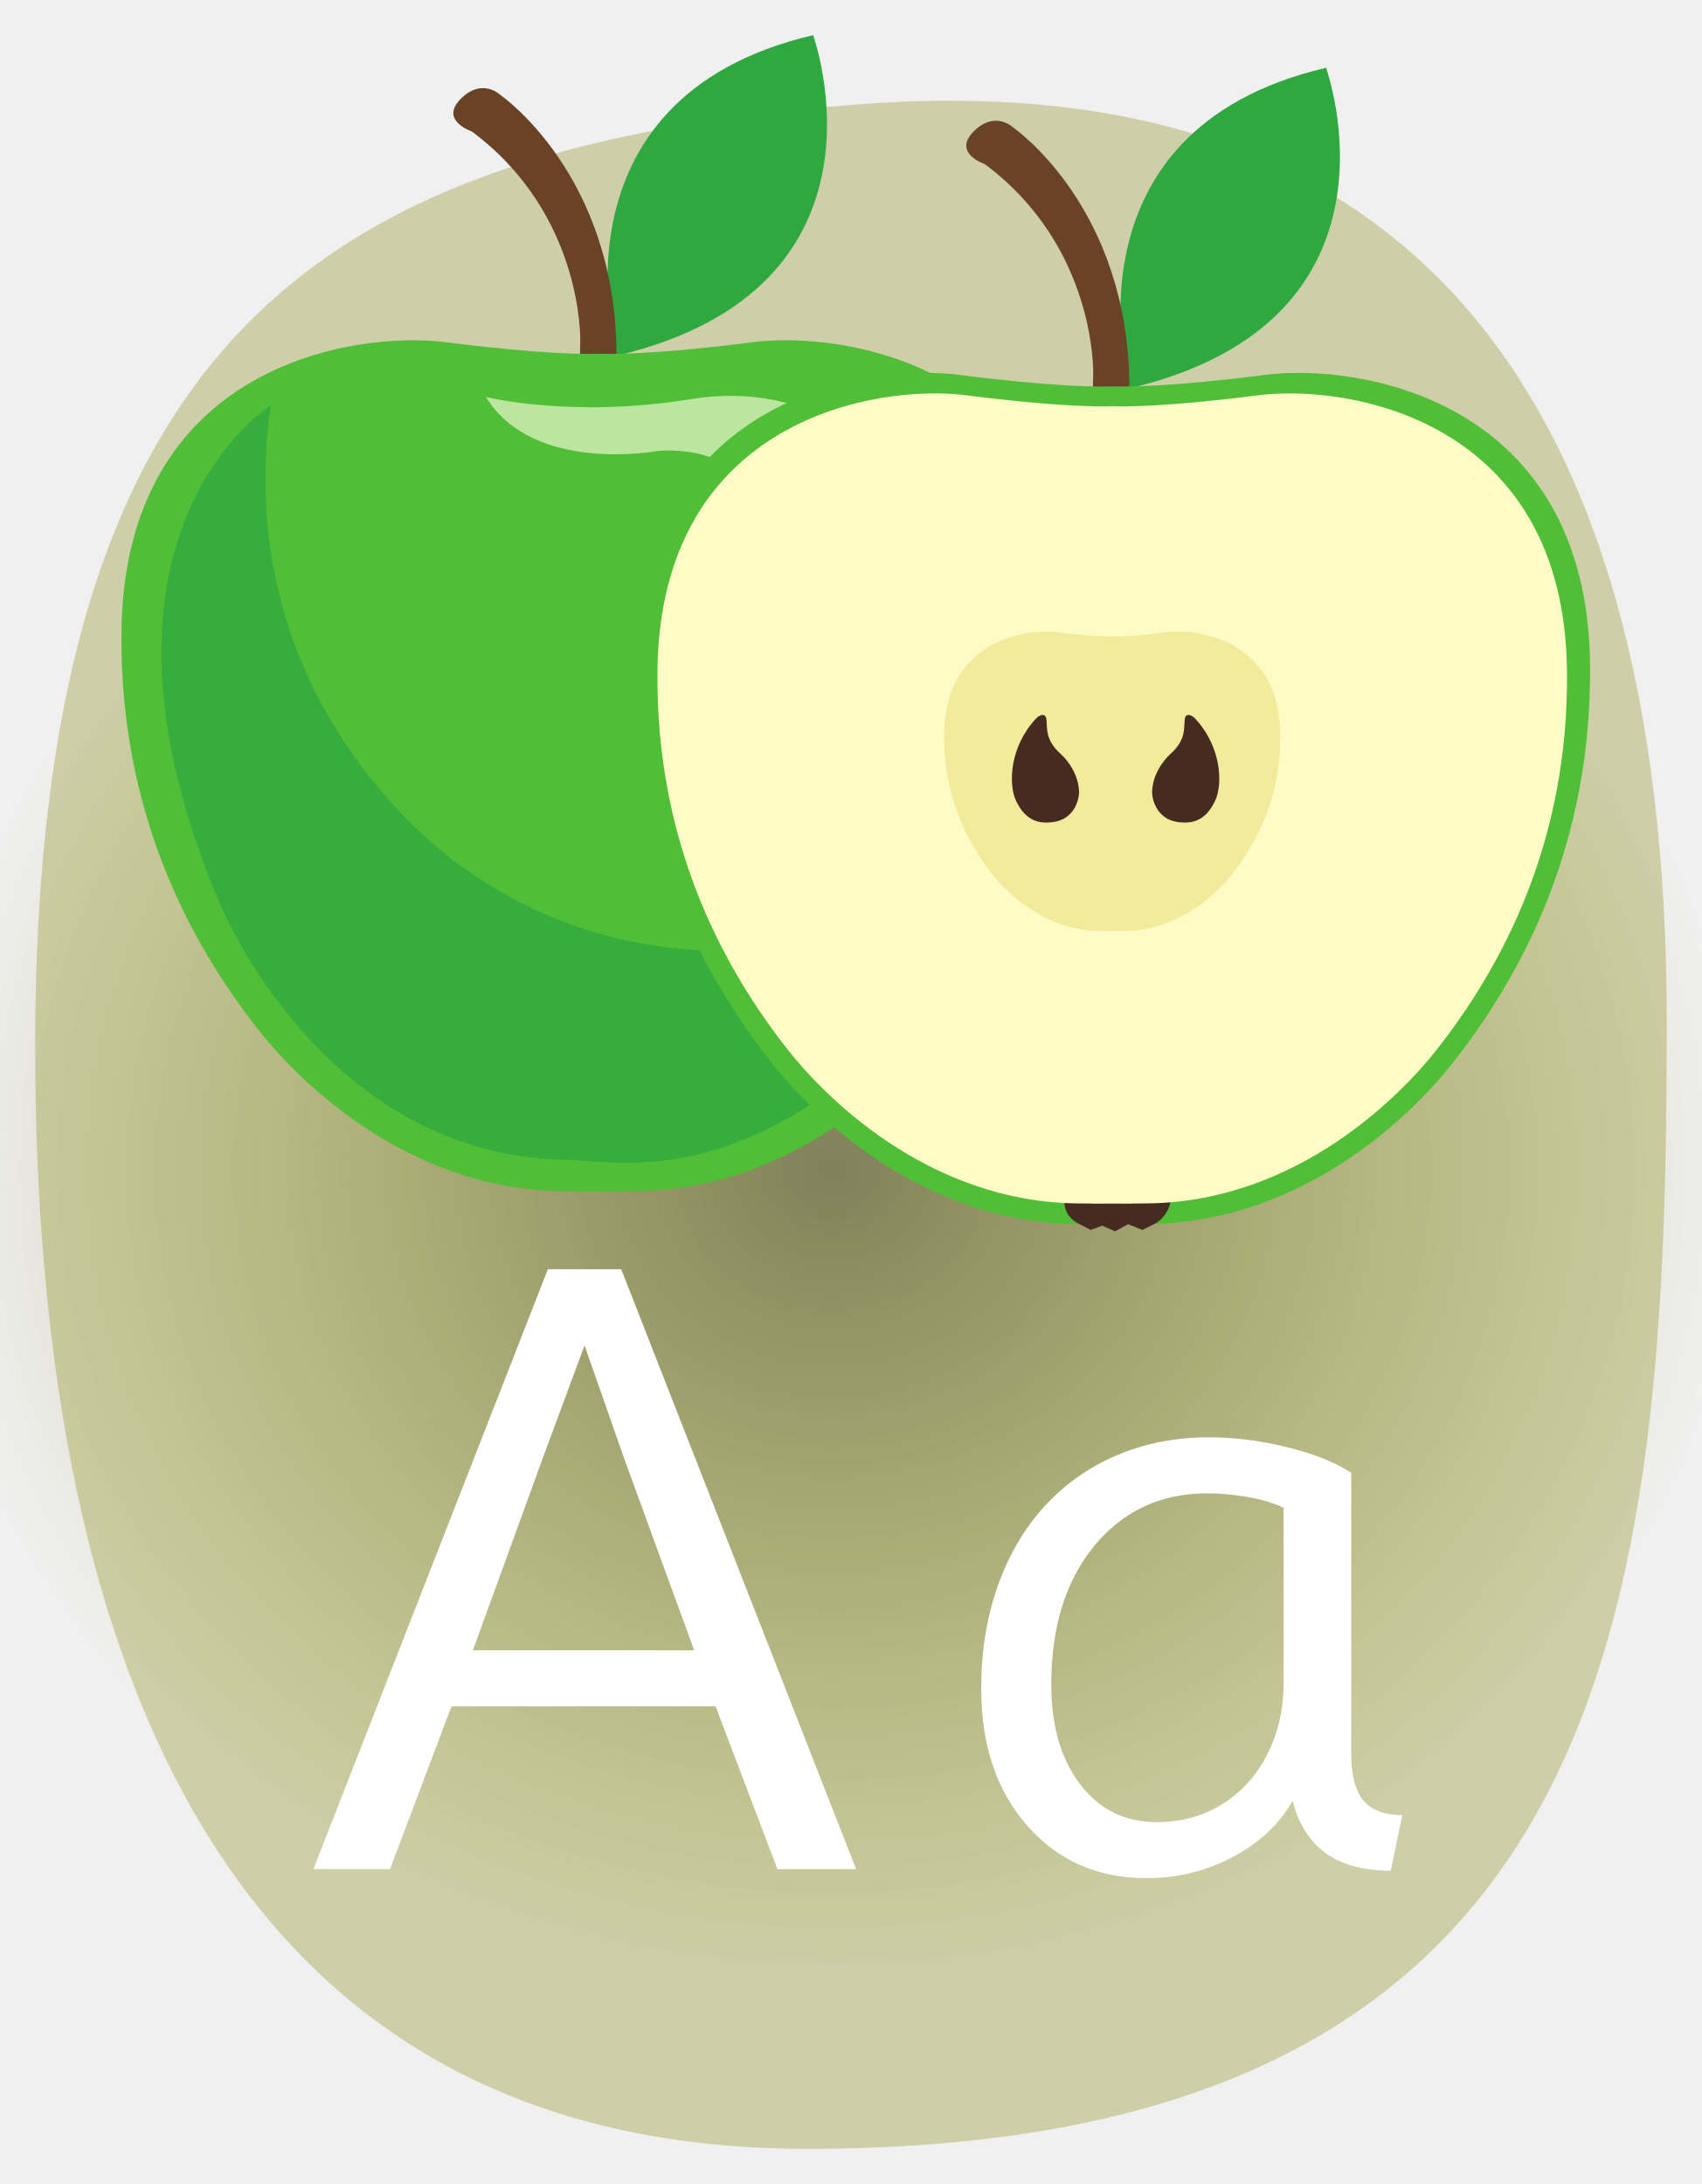
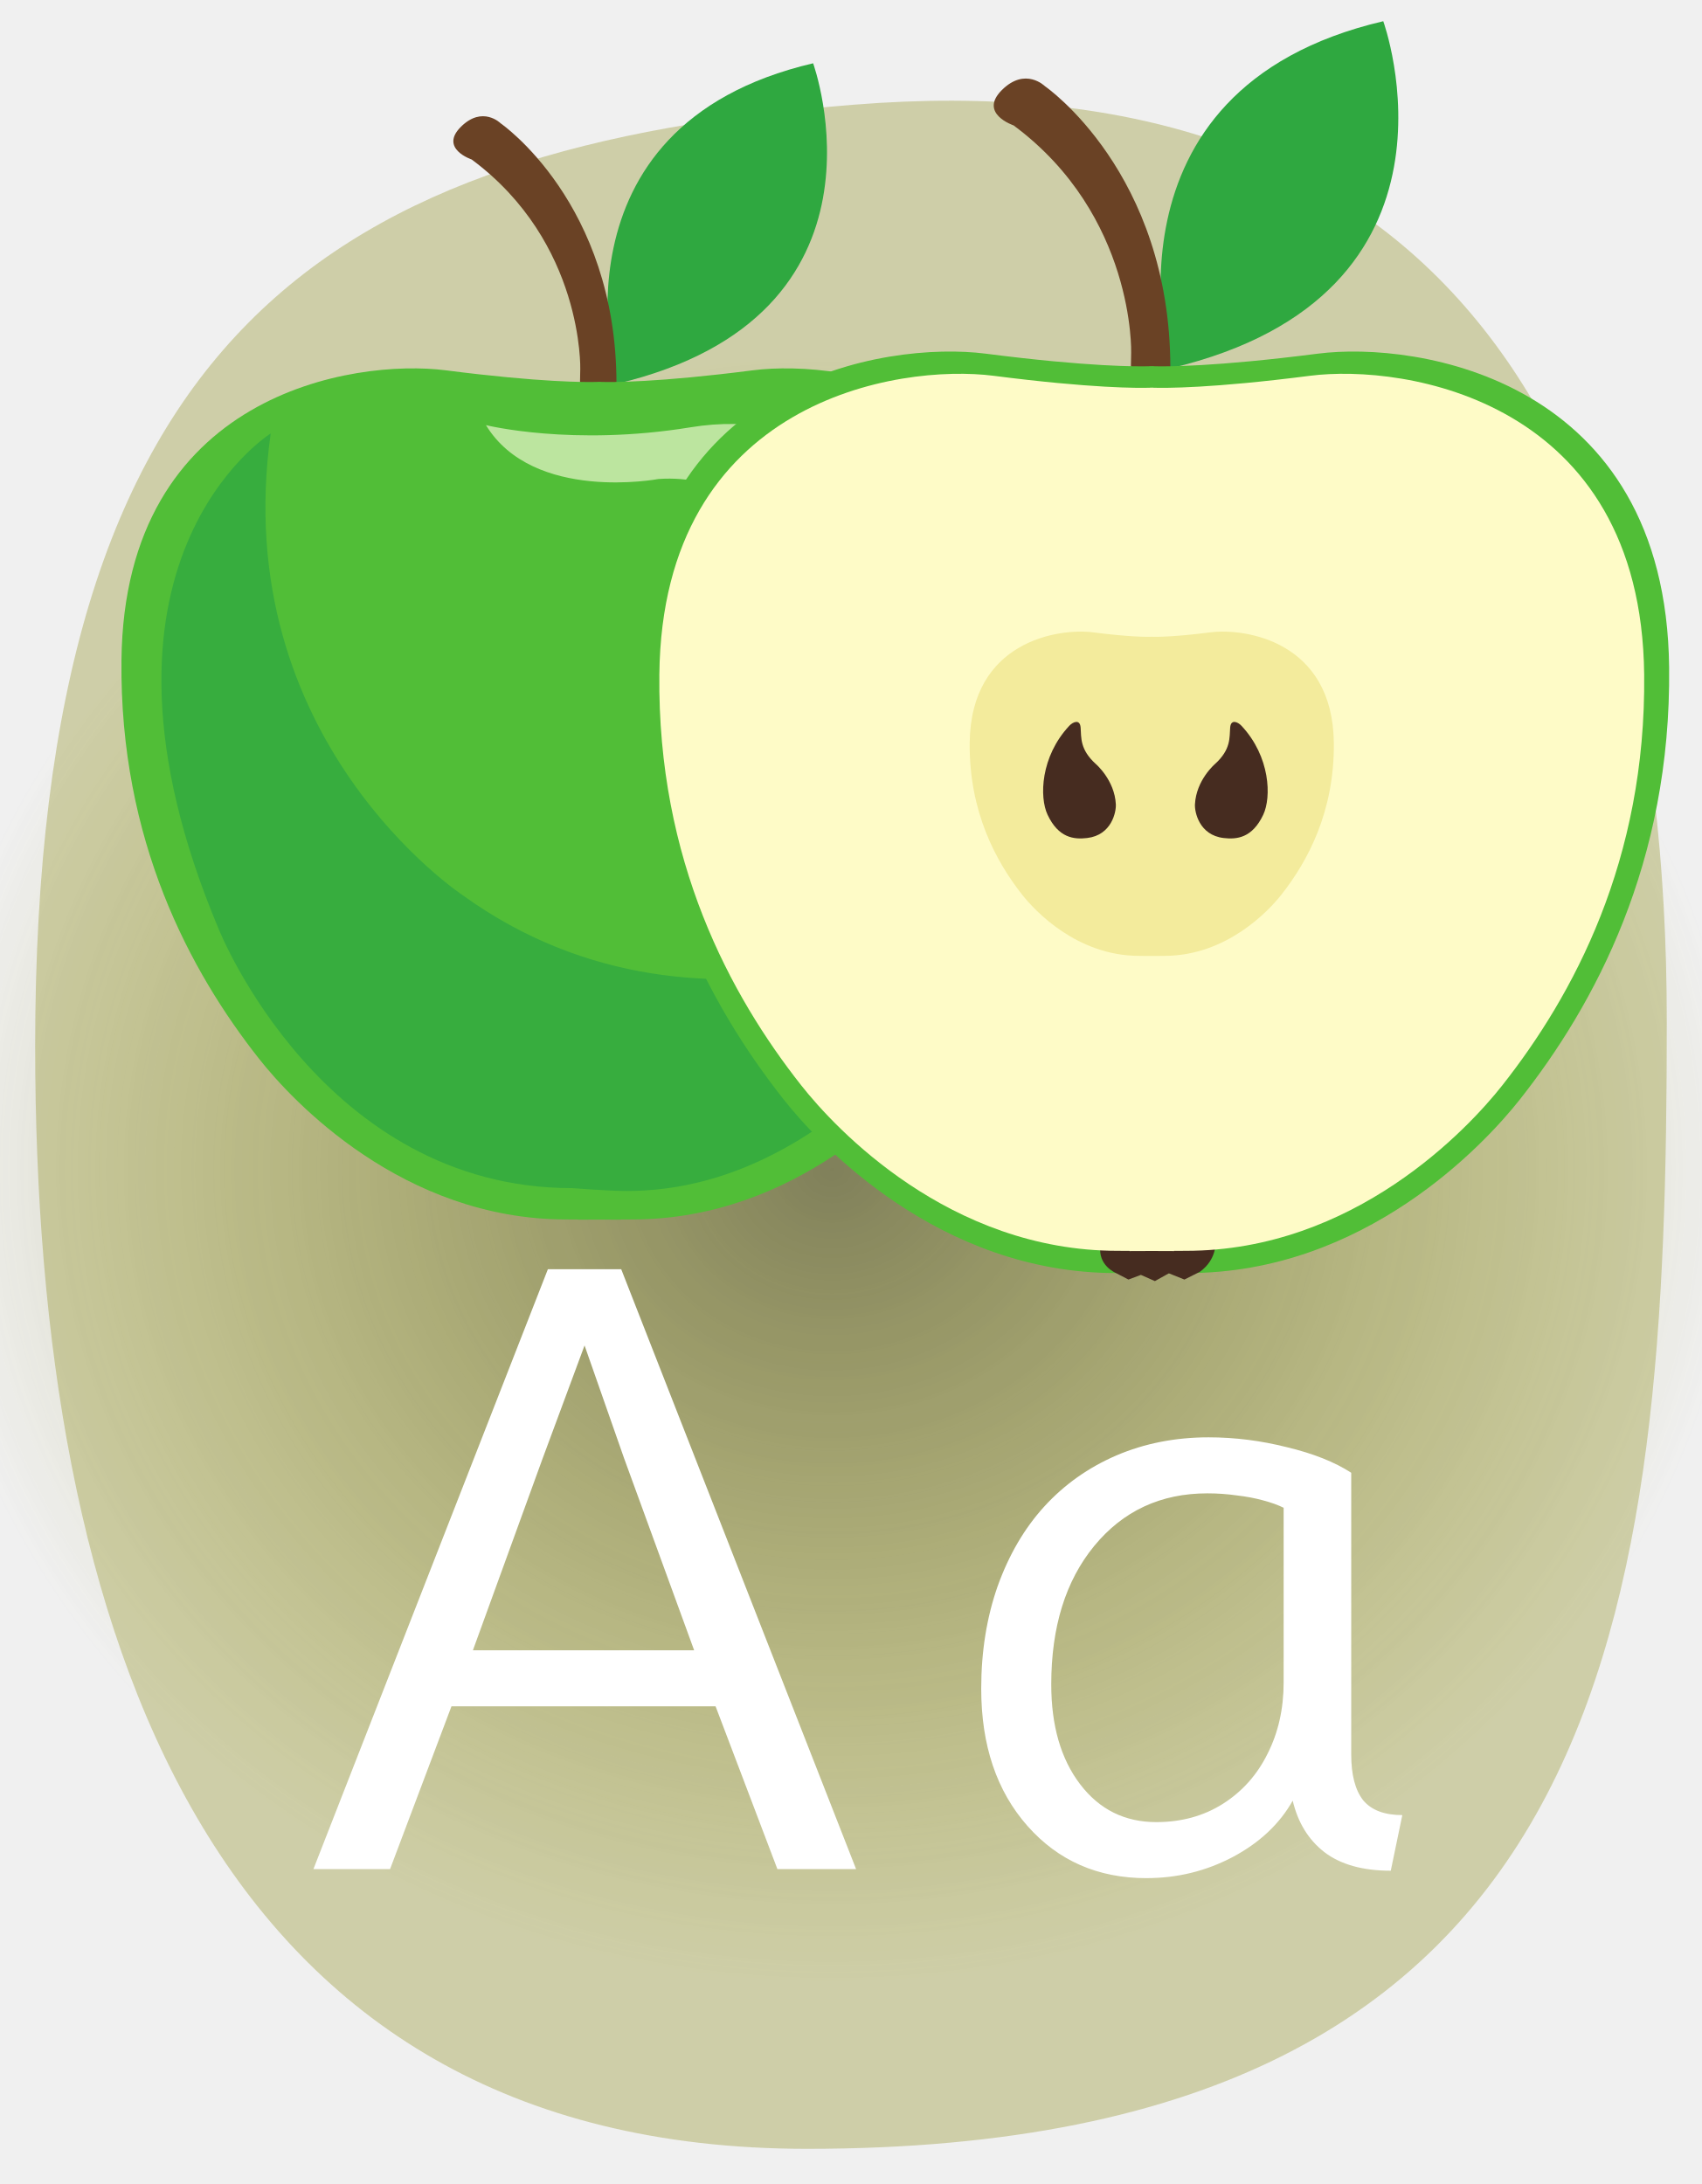
<svg xmlns="http://www.w3.org/2000/svg" xmlns:xlink="http://www.w3.org/1999/xlink" version="1.1" width="242.027" height="310.621" viewBox="0 0 242.027 310.621" id="svg2985" style="overflow:visible">
  <defs id="defs3078">
    <linearGradient id="linearGradient4301">
      <stop style="stop-color:#404040;stop-opacity:1;" offset="0" id="stop4303" />
      <stop style="stop-color:#808000;stop-opacity:0;" offset="1" id="stop4305" />
    </linearGradient>
    <linearGradient id="linearGradient4088">
      <stop style="stop-color:#000000;stop-opacity:1;" offset="0" id="stop4090" />
      <stop style="stop-color:#c8cc95;stop-opacity:0;" offset="1" id="stop4092" />
    </linearGradient>
    <linearGradient id="linearGradient3910">
      <stop style="stop-color:#d1f5bc;stop-opacity:1;" offset="0" id="stop3912" />
      <stop style="stop-color:#9ce970;stop-opacity:0;" offset="1" id="stop3915" />
    </linearGradient>
    <linearGradient id="linearGradient3878">
      <stop style="stop-color:#6e8f5b;stop-opacity:1;" offset="0" id="stop3880" />
      <stop style="stop-color:#ebebeb;stop-opacity:0;" offset="1" id="stop3882" />
    </linearGradient>
    <linearGradient id="linearGradient4407">
      <stop style="stop-color:#5a932e;stop-opacity:1;" offset="0" id="stop4409" />
      <stop style="stop-color:#008000;stop-opacity:0;" offset="1" id="stop4411" />
    </linearGradient>
    <linearGradient id="linearGradient3920">
      <stop id="stop3922" style="stop-color:#f76605;stop-opacity:1" offset="0" />
      <stop id="stop3924" style="stop-color:#f76605;stop-opacity:0" offset="1" />
    </linearGradient>
    <linearGradient id="linearGradient3912">
      <stop id="stop3914" style="stop-color:#f76605;stop-opacity:1" offset="0" />
      <stop id="stop3916" style="stop-color:#f76605;stop-opacity:0" offset="1" />
    </linearGradient>
    <linearGradient x1="266.478" y1="211.68" x2="229.985" y2="1" id="linearGradient3926" xlink:href="#linearGradient3920" gradientUnits="userSpaceOnUse" />
    <linearGradient x1="181.082" y1="130.101" x2="215.935" y2="39.45" id="linearGradient3928" xlink:href="#linearGradient3912" gradientUnits="userSpaceOnUse" gradientTransform="matrix(1,0,0,0.8609317,-54.55841,-74.85106)" />
    <radialGradient xlink:href="#linearGradient4088" id="radialGradient4094" cx="78.698" cy="50.058" fx="78.698" fy="50.058" r="99.455" gradientTransform="matrix(1,0,0,0.2369623,0,38.19639)" gradientUnits="userSpaceOnUse" />
    <radialGradient xlink:href="#linearGradient4088-8" id="radialGradient4104-4" cx="78.698" cy="50.058" fx="78.698" fy="50.058" r="99.455" gradientTransform="matrix(1,0,0,0.2369623,0,38.19639)" gradientUnits="userSpaceOnUse" />
    <linearGradient id="linearGradient4088-8">
      <stop style="stop-color:#000000;stop-opacity:1;" offset="0" id="stop4090-2" />
      <stop style="stop-color:#000000;stop-opacity:0;" offset="1" id="stop4092-2" />
    </linearGradient>
    <radialGradient xlink:href="#linearGradient4088-8" id="radialGradient4106-5" gradientUnits="userSpaceOnUse" gradientTransform="matrix(1,0,0,0.2369623,0,38.19639)" cx="78.698" cy="50.058" fx="78.698" fy="50.058" r="99.455" />
    <radialGradient xlink:href="#linearGradient4088" id="radialGradient4162" cx="78.698" cy="50.058" fx="78.698" fy="50.058" r="99.455" gradientTransform="matrix(1,0,0,0.2369623,0,38.19639)" gradientUnits="userSpaceOnUse" spreadMethod="pad" />
    <radialGradient xlink:href="#linearGradient4088" id="radialGradient4164" gradientUnits="userSpaceOnUse" gradientTransform="matrix(0.615615,-0.00320847,1.5412167e-4,0.1356629,37.45477,51.19507)" spreadMethod="pad" cx="100.392" cy="142.538" fx="100.392" fy="142.538" r="99.455" />
    <radialGradient xlink:href="#linearGradient4088-4" id="radialGradient4162-1" cx="78.698" cy="50.058" fx="78.698" fy="50.058" r="99.455" gradientTransform="matrix(1,0,0,0.2369623,0,38.19639)" gradientUnits="userSpaceOnUse" spreadMethod="pad" />
    <linearGradient id="linearGradient4088-4">
      <stop style="stop-color:#000000;stop-opacity:1;" offset="0" id="stop4090-1" />
      <stop style="stop-color:#c8cc95;stop-opacity:0;" offset="1" id="stop4092-8" />
    </linearGradient>
    <radialGradient xlink:href="#linearGradient4088-4" id="radialGradient4164-9" gradientUnits="userSpaceOnUse" gradientTransform="matrix(0.615615,-0.00320847,1.5412167e-4,0.1356629,37.45477,51.19507)" spreadMethod="pad" cx="100.392" cy="142.538" fx="100.392" fy="142.538" r="99.455" />
    <linearGradient id="linearGradient4181">
      <stop style="stop-color:#000000;stop-opacity:1;" offset="0" id="stop4183" />
      <stop style="stop-color:#c8cc95;stop-opacity:0.453;" offset="1" id="stop4185" />
    </linearGradient>
    <radialGradient r="99.455" fy="142.538" fx="100.392" cy="142.538" cx="100.392" spreadMethod="pad" gradientTransform="matrix(0.615615,-0.00320847,1.5412167e-4,0.1356629,37.45477,51.19507)" gradientUnits="userSpaceOnUse" id="radialGradient4189" xlink:href="#linearGradient4088-4" />
    <radialGradient xlink:href="#linearGradient4301" id="radialGradient4307" cx="121.95" cy="157.956" fx="121.95" fy="157.956" r="107.583" gradientTransform="matrix(1.202231,0,0,1.083338,-28.31071,-4.766979)" gradientUnits="userSpaceOnUse" />
  </defs>
  <path style="opacity:0.631;fill:url(#radialGradient4307);fill-opacity:1;stroke:none;overflow:visible" d="m 247.641,154.614 c 0,66.813 -7.712,128.288 -136.295,128.288 -94.755,0 -122.383,-58.69 -122.383,-125.503 0,-81.434 46.829,-102.356 129.845,-107.143 86.254,-4.974 128.834,31.279 128.834,104.358 z" id="path3929-4" />
  <path style="opacity:0.3;fill:#808000;fill-opacity:1;stroke:none" d="m 237.027,145.302 c 0,83.495 -6.918,160.318 -122.253,160.318 -84.993,0 -109.774,-73.343 -109.774,-156.838 0,-101.766 42.004,-127.912 116.467,-133.894 77.367,-6.215 115.56,39.089 115.56,130.414 z" id="path3929" />
  <g id="layer1" transform="translate(5.235999,-3.90591)">
-     <g id="g13987" transform="matrix(1.958956,0,0,1.958956,-43.5131,-103.2454)">
+     <g id="g13987" transform="matrix(1.958956,0,0,1.958956,-43.5131,-99.24535)">
      <path d="m 64.292,80.526 c 0,0 -5.31,-18.691 14.274,-23.275 0,0 6.666,18.334 -14.274,23.275" style="fill:#2fa840;fill-opacity:1;fill-rule:nonzero;stroke:none" id="path3286" />
      <path d="m 61.663,79.476 c 0,0 0.264,-9.196 -7.883,-15.24 0,0 -2.364,-0.789 -0.789,-2.366 1.577,-1.576 2.891,-0.261 2.891,-0.261 0,0 8.409,5.78 8.409,18.918 0,13.137 -2.89,7.883 -2.629,-1.05" style="fill:#6a4225;fill-opacity:1;fill-rule:nonzero;stroke:none" id="path3288" />
      <path d="m 74.187,79.542 c -6.945,0.891 -10.229,0.868 -11.038,0.841 l 0,-0.007 -0.106,0.005 -0.106,-0.005 0,0.007 c -0.807,0.026 -4.091,0.05 -11.037,-0.841 -6.643,-0.851 -23.335,1.667 -23.543,21.043 -0.141,13.11 4.997,22.614 10,28.957 2.391,3.031 10.418,11.65 22.29,11.65 0.111,0 0.43,0 0.833,0.002 l 0,0.015 c 0.179,0 0.835,-0.002 1.564,-0.008 0.729,0.005 1.386,0.008 1.564,0.008 l 0,-0.015 c 0.404,-0.002 0.723,-0.002 0.833,-0.002 11.873,0 19.9,-8.619 22.29,-11.65 5.003,-6.344 10.143,-15.848 10,-28.957 -0.207,-19.375 -16.899,-21.894 -23.543,-21.043" style="fill:#51be37;fill-opacity:1;fill-rule:nonzero;stroke:none" id="path3290" />
      <path d="m 54.816,83.521 c 0,0 6.261,1.565 14.867,0.156 8.609,-1.409 15.92,3.481 17.058,12.364 0.784,6.104 -3.129,7.669 -5.006,7.669 0,0 -4.695,0.156 -5.008,-6.416 0,0 -0.158,-10.486 -9.39,-9.861 0,0 -9.078,1.721 -12.521,-3.911" style="fill:#bce59f;fill-opacity:1;fill-rule:nonzero;stroke:none" id="path3292" />
      <path d="m 39.19,84.126 c 0,0 -15,9.375 -3.75,36.041 0,0 7.5,18.75 25.625,18.75 0,0 2.638,0.209 3.96,0.209 3.281,0 8.321,-0.704 14.238,-4.834 1.972,-1.376 9.304,-7.457 12.637,-15.375 0,0 -20.834,11.668 -38.75,-1.25 0,0 -17.084,-11.25 -13.96,-33.541" style="fill:#37ad3e;fill-opacity:1;fill-rule:nonzero;stroke:none" id="path3294" />
    </g>
-     <g id="g13994" transform="matrix(1.958956,0,0,1.958956,-146.4107,-91.45499)">
+     <g id="g13994" transform="matrix(2.121053,0,0,2.121053,-165.5569,-106.7666)">
      <path d="m 154.052,76.876 c 0,0 -5.309,-18.691 14.275,-23.275 0,0 6.666,18.334 -14.275,23.275" style="fill:#2fa840;fill-opacity:1;fill-rule:nonzero;stroke:none" id="path4344" />
      <path d="m 151.425,75.826 c 0,0 0.263,-9.196 -7.883,-15.24 0,0 -2.365,-0.789 -0.789,-2.366 1.577,-1.576 2.891,-0.261 2.891,-0.261 0,0 8.408,5.78 8.408,18.918 0,13.137 -2.889,7.883 -2.627,-1.05" style="fill:#6a4225;fill-opacity:1;fill-rule:nonzero;stroke:none" id="path4346" />
      <path d="m 163.948,75.892 c -6.946,0.891 -10.23,0.868 -11.037,0.843 l 0,-0.009 -0.106,0.005 -0.106,-0.005 0,0.009 c -0.807,0.025 -4.091,0.049 -11.037,-0.843 -6.643,-0.851 -23.335,1.667 -23.543,21.043 -0.141,13.11 4.997,22.615 10,28.958 2.39,3.033 10.418,11.65 22.29,11.65 0.111,0 0.43,0 0.833,0.002 l 0,0.015 c 0.179,0 0.835,-0.002 1.564,-0.007 0.729,0.005 1.385,0.007 1.564,0.007 l 0,-0.015 c 0.403,-0.002 0.721,-0.002 0.833,-0.002 11.873,0 19.9,-8.617 22.29,-11.65 5.003,-6.343 10.141,-15.848 10,-28.958 -0.207,-19.375 -16.899,-21.894 -23.543,-21.043" style="fill:#51be37;fill-opacity:1;fill-rule:nonzero;stroke:none" id="path4348" />
      <path d="m 157.077,135.477 c 0,0 0.104,1.145 -1.041,1.979 l -1.042,0.521 -1.041,-0.417 -0.938,0.521 -0.938,-0.416 -0.834,0.312 -0.835,-0.435 c 0,0 -1.249,-0.504 -1.04,-1.857 0.209,-1.354 7.709,-0.207 7.709,-0.207" style="fill:#462c20;fill-opacity:1;fill-rule:nonzero;stroke:none" id="path4350" />
      <path d="m 163.411,77.376 c -6.611,0.849 -9.736,0.825 -10.505,0.801 l 0,-0.008 -0.101,0.005 -0.101,-0.005 0,0.008 c -0.769,0.024 -3.894,0.048 -10.505,-0.801 -6.321,-0.81 -22.209,1.587 -22.407,20.027 -0.135,12.478 4.756,21.523 9.519,27.561 2.275,2.885 9.915,11.088 21.215,11.088 0.106,0 0.409,10e-4 0.792,0.004 l 0,0.013 c 0.169,0 0.795,-0.004 1.488,-0.006 0.693,0.002 1.319,0.006 1.488,0.006 l 0,-0.013 c 0.384,-0.002 0.686,-0.004 0.792,-0.004 11.3,0 18.94,-8.203 21.215,-11.088 4.763,-6.039 9.654,-15.084 9.519,-27.561 -0.199,-18.44 -16.086,-20.837 -22.408,-20.027" style="fill:#fefbc7;fill-opacity:1;fill-rule:nonzero;stroke:none" id="path4352" />
      <path d="m 156.727,94.581 c -2.445,0.312 -3.601,0.305 -3.885,0.295 l 0,-0.002 -0.037,0.002 -0.037,-0.002 0,0.002 c -0.284,0.01 -1.44,0.018 -3.885,-0.295 -2.336,-0.3 -8.21,0.586 -8.284,7.404 -0.049,4.612 1.759,7.957 3.52,10.19 0.841,1.066 3.665,4.098 7.843,4.098 0.039,0 0.151,0.001 0.294,0.002 l 0,0.005 c 0.062,0 0.294,-0.001 0.55,-0.002 0.256,10e-4 0.487,0.002 0.55,0.002 l 0,-0.005 c 0.142,-0.001 0.255,-0.002 0.294,-0.002 4.178,0 7.001,-3.031 7.843,-4.098 1.761,-2.232 3.569,-5.577 3.52,-10.19 -0.074,-6.818 -5.947,-7.704 -8.284,-7.404" style="fill:#f3eb9c;fill-opacity:1;fill-rule:nonzero;stroke:none" id="path4354" />
      <path d="m 158.063,100.959 c -0.052,0.676 0.06,1.468 -1.011,2.442 0,0 -1.268,1.071 -1.351,2.716 -0.025,0.504 0.279,2.059 1.924,2.254 0.882,0.104 1.917,10e-4 2.654,-1.558 0.557,-1.177 0.475,-3.9 -1.454,-5.964 -0.25,-0.269 -0.716,-0.468 -0.761,0.109" style="fill:#462c20;fill-opacity:1;fill-rule:nonzero;stroke:none" id="path4356" />
      <path d="m 148.036,100.959 c 0.051,0.675 -0.059,1.468 1.012,2.442 0,0 1.268,1.071 1.35,2.716 0.025,0.502 -0.278,2.059 -1.925,2.254 -0.882,0.104 -1.916,0 -2.652,-1.558 -0.556,-1.179 -0.476,-3.901 1.452,-5.964 0.251,-0.27 0.718,-0.468 0.762,0.109" style="fill:#462c20;fill-opacity:1;fill-rule:nonzero;stroke:none" id="path4358" />
    </g>
  </g>
  <g style="font-size:40px;font-style:normal;font-weight:normal;line-height:125%;letter-spacing:0px;word-spacing:0px;fill:#ffffff;fill-opacity:1;stroke:none;font-family:Sans" id="text3316" transform="translate(-9.418658,-17.4887)">
    <path d="m 53.992,283.318 10.898,0 8.73,-23.145 37.559,0 8.789,23.145 11.191,0 -33.398,-85.313 -10.43,0 -33.34,85.313 m 22.676,-31.113 9.902,-27.246 5.977,-16.113 5.625,16.055 9.961,27.305 -31.465,0" style="font-size:120px;font-variant:normal;font-stretch:normal;letter-spacing:10px;fill:#ffffff;font-family:Topmarks;-inkscape-font-specification:Topmarks" id="path4219" />
    <path d="m 172.449,284.607 c 4.375,0 8.457,-0.996 12.246,-2.988 3.828,-2.031 6.68,-4.707 8.555,-8.027 0.742,3.125 2.246,5.566 4.512,7.324 2.305,1.758 5.449,2.637 9.434,2.637 l 1.641,-7.91 c -2.539,10e-6 -4.395,-0.703 -5.566,-2.109 -1.133,-1.445 -1.699,-3.613 -1.699,-6.504 l 0,-40.078 c -2.344,-1.523 -5.391,-2.734 -9.141,-3.633 -3.711,-0.937 -7.422,-1.406 -11.133,-1.406 -4.727,6e-5 -9.102,0.859 -13.125,2.578 -3.984,1.719 -7.402,4.141 -10.254,7.266 -2.813,3.086 -5.02,6.856 -6.621,11.309 -1.563,4.453 -2.344,9.316 -2.344,14.59 -1e-5,8.047 2.187,14.551 6.562,19.512 4.375,4.961 10.02,7.441 16.934,7.441 m 1.406,-7.969 c -4.492,1e-5 -8.105,-1.797 -10.84,-5.391 -2.734,-3.594 -4.102,-8.32 -4.102,-14.18 -2e-5,-8.164 2.031,-14.727 6.094,-19.688 4.102,-5 9.473,-7.5 16.113,-7.5 1.406,5e-5 2.793,0.098 4.16,0.293 1.367,0.156 2.617,0.391 3.75,0.703 1.172,0.313 2.148,0.664 2.93,1.055 l 0,24.844 c -5e-5,3.75 -0.762,7.129 -2.285,10.137 -1.484,3.008 -3.613,5.391 -6.387,7.148 -2.734,1.719 -5.879,2.578 -9.434,2.578" style="font-size:120px;font-variant:normal;font-stretch:normal;letter-spacing:10px;fill:#ffffff;font-family:Topmarks;-inkscape-font-specification:Topmarks" id="path4221" />
  </g>
</svg>
